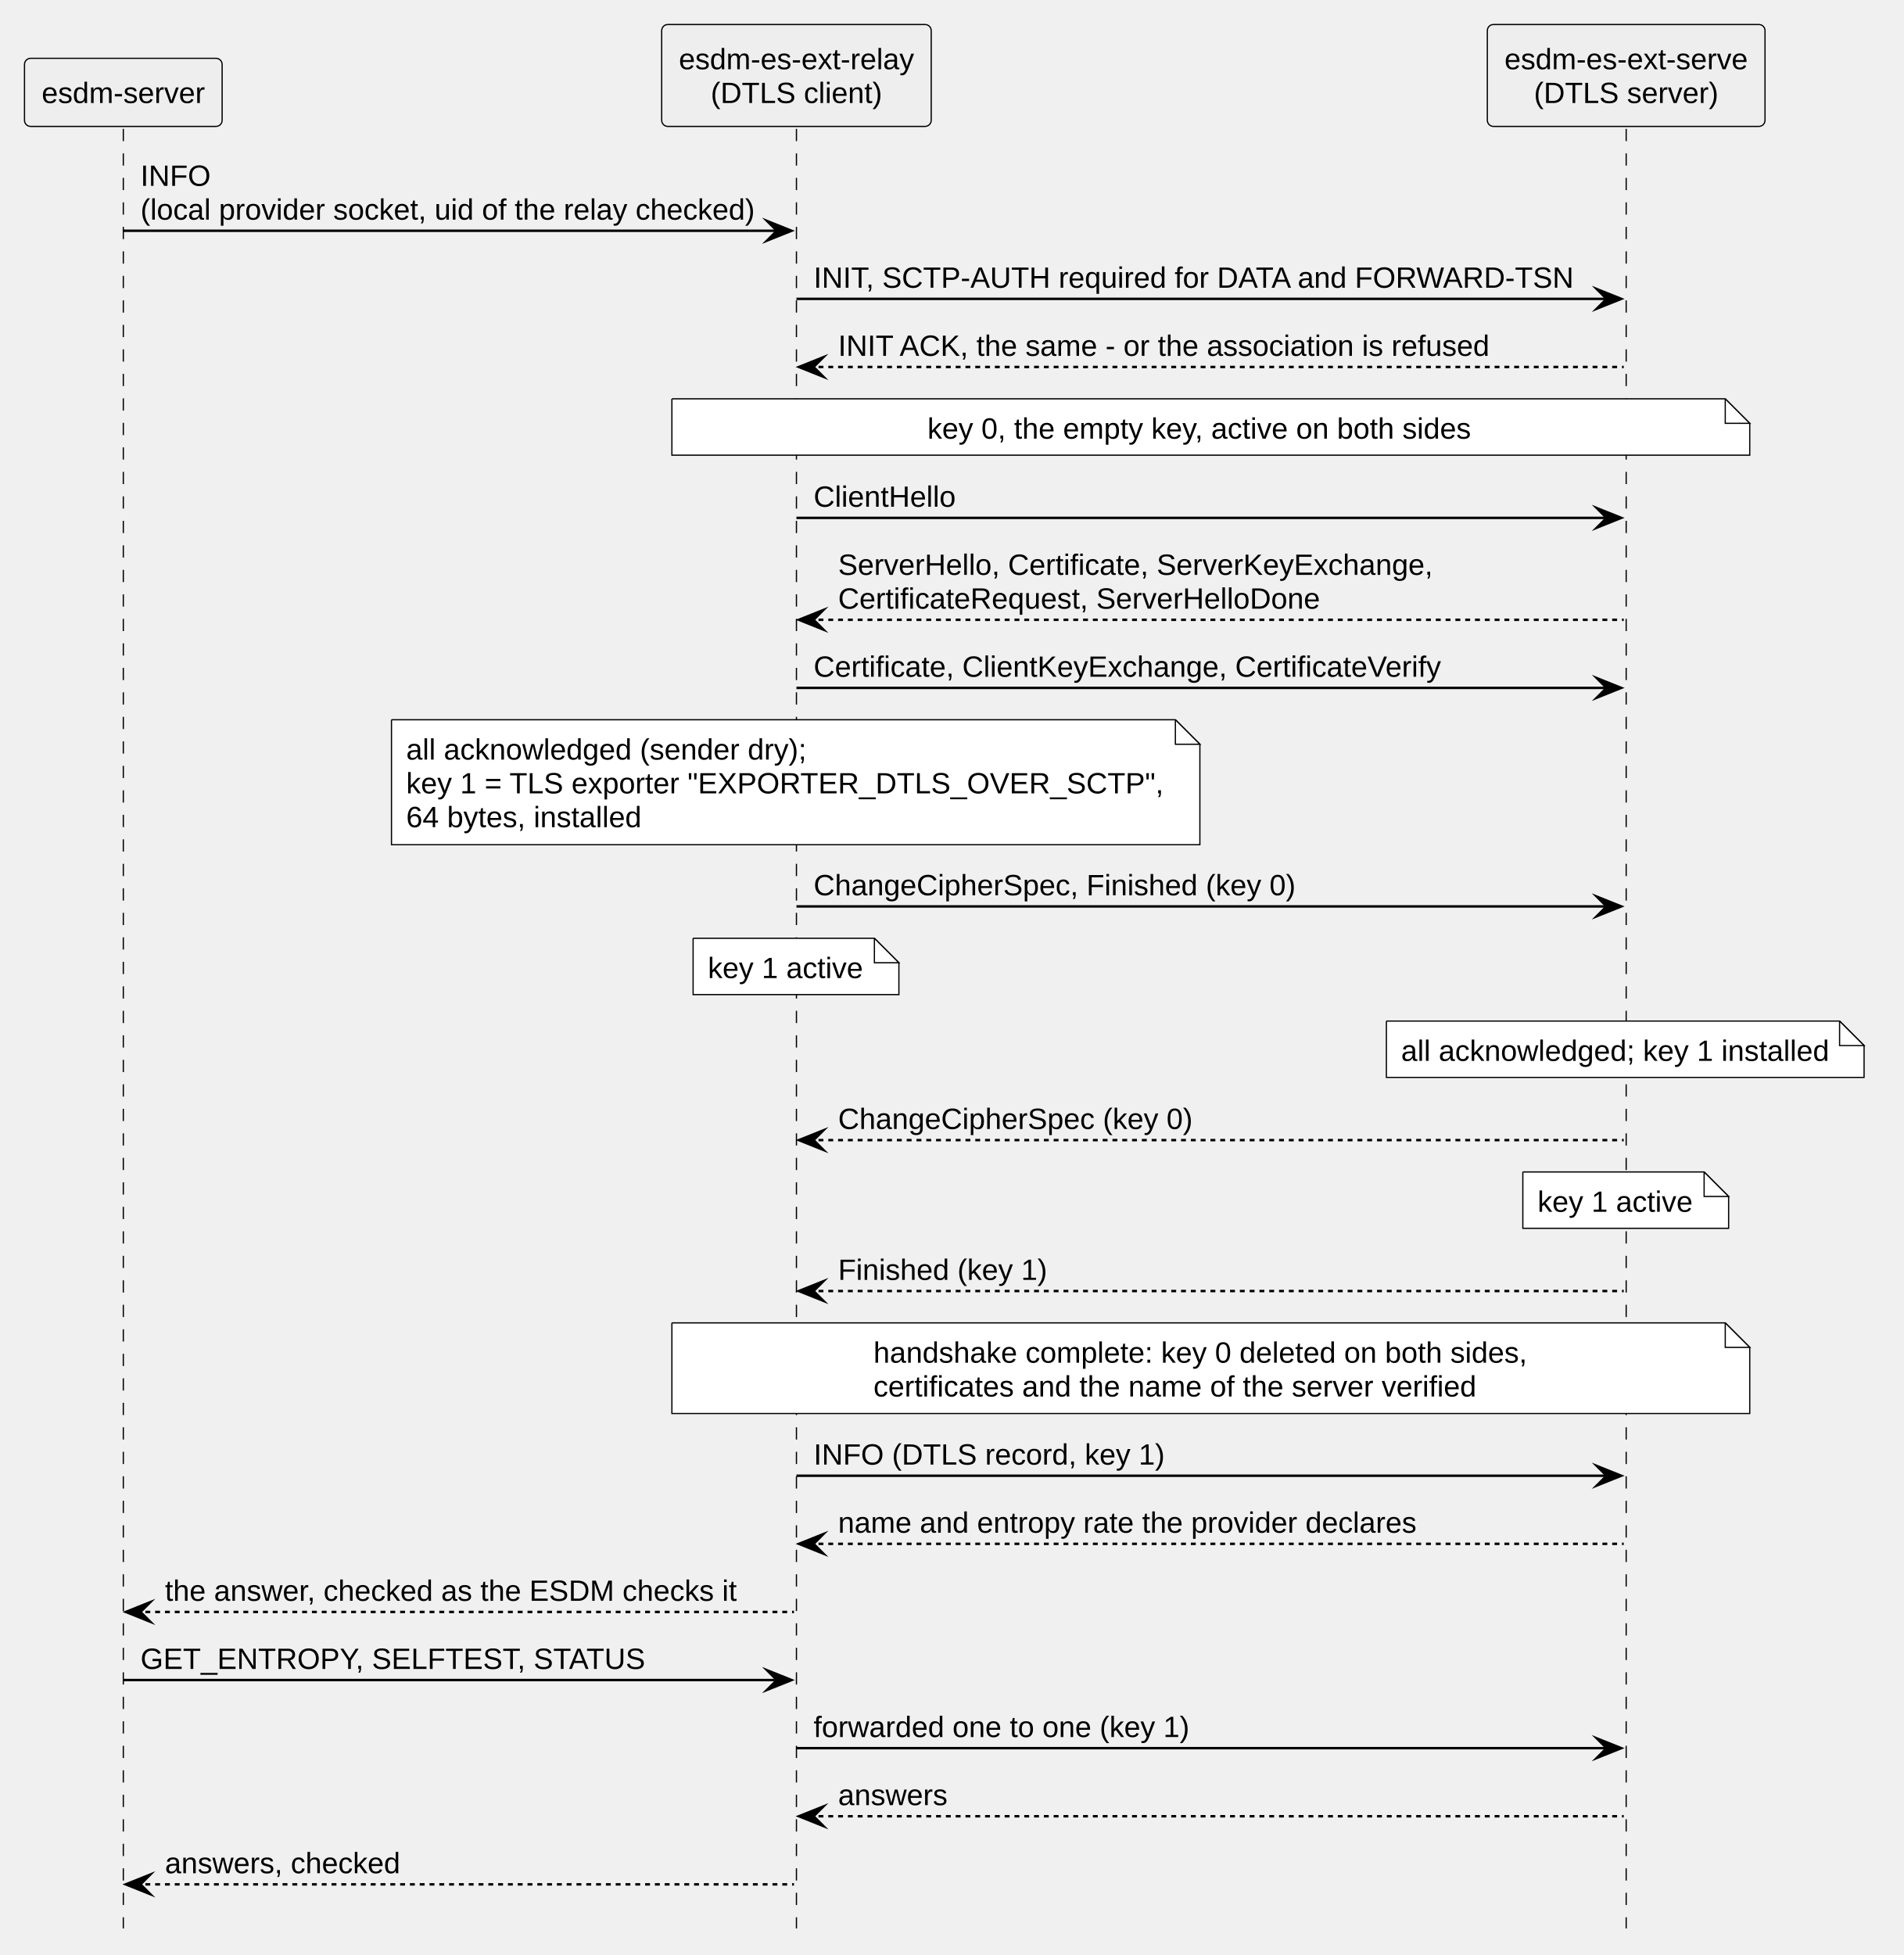
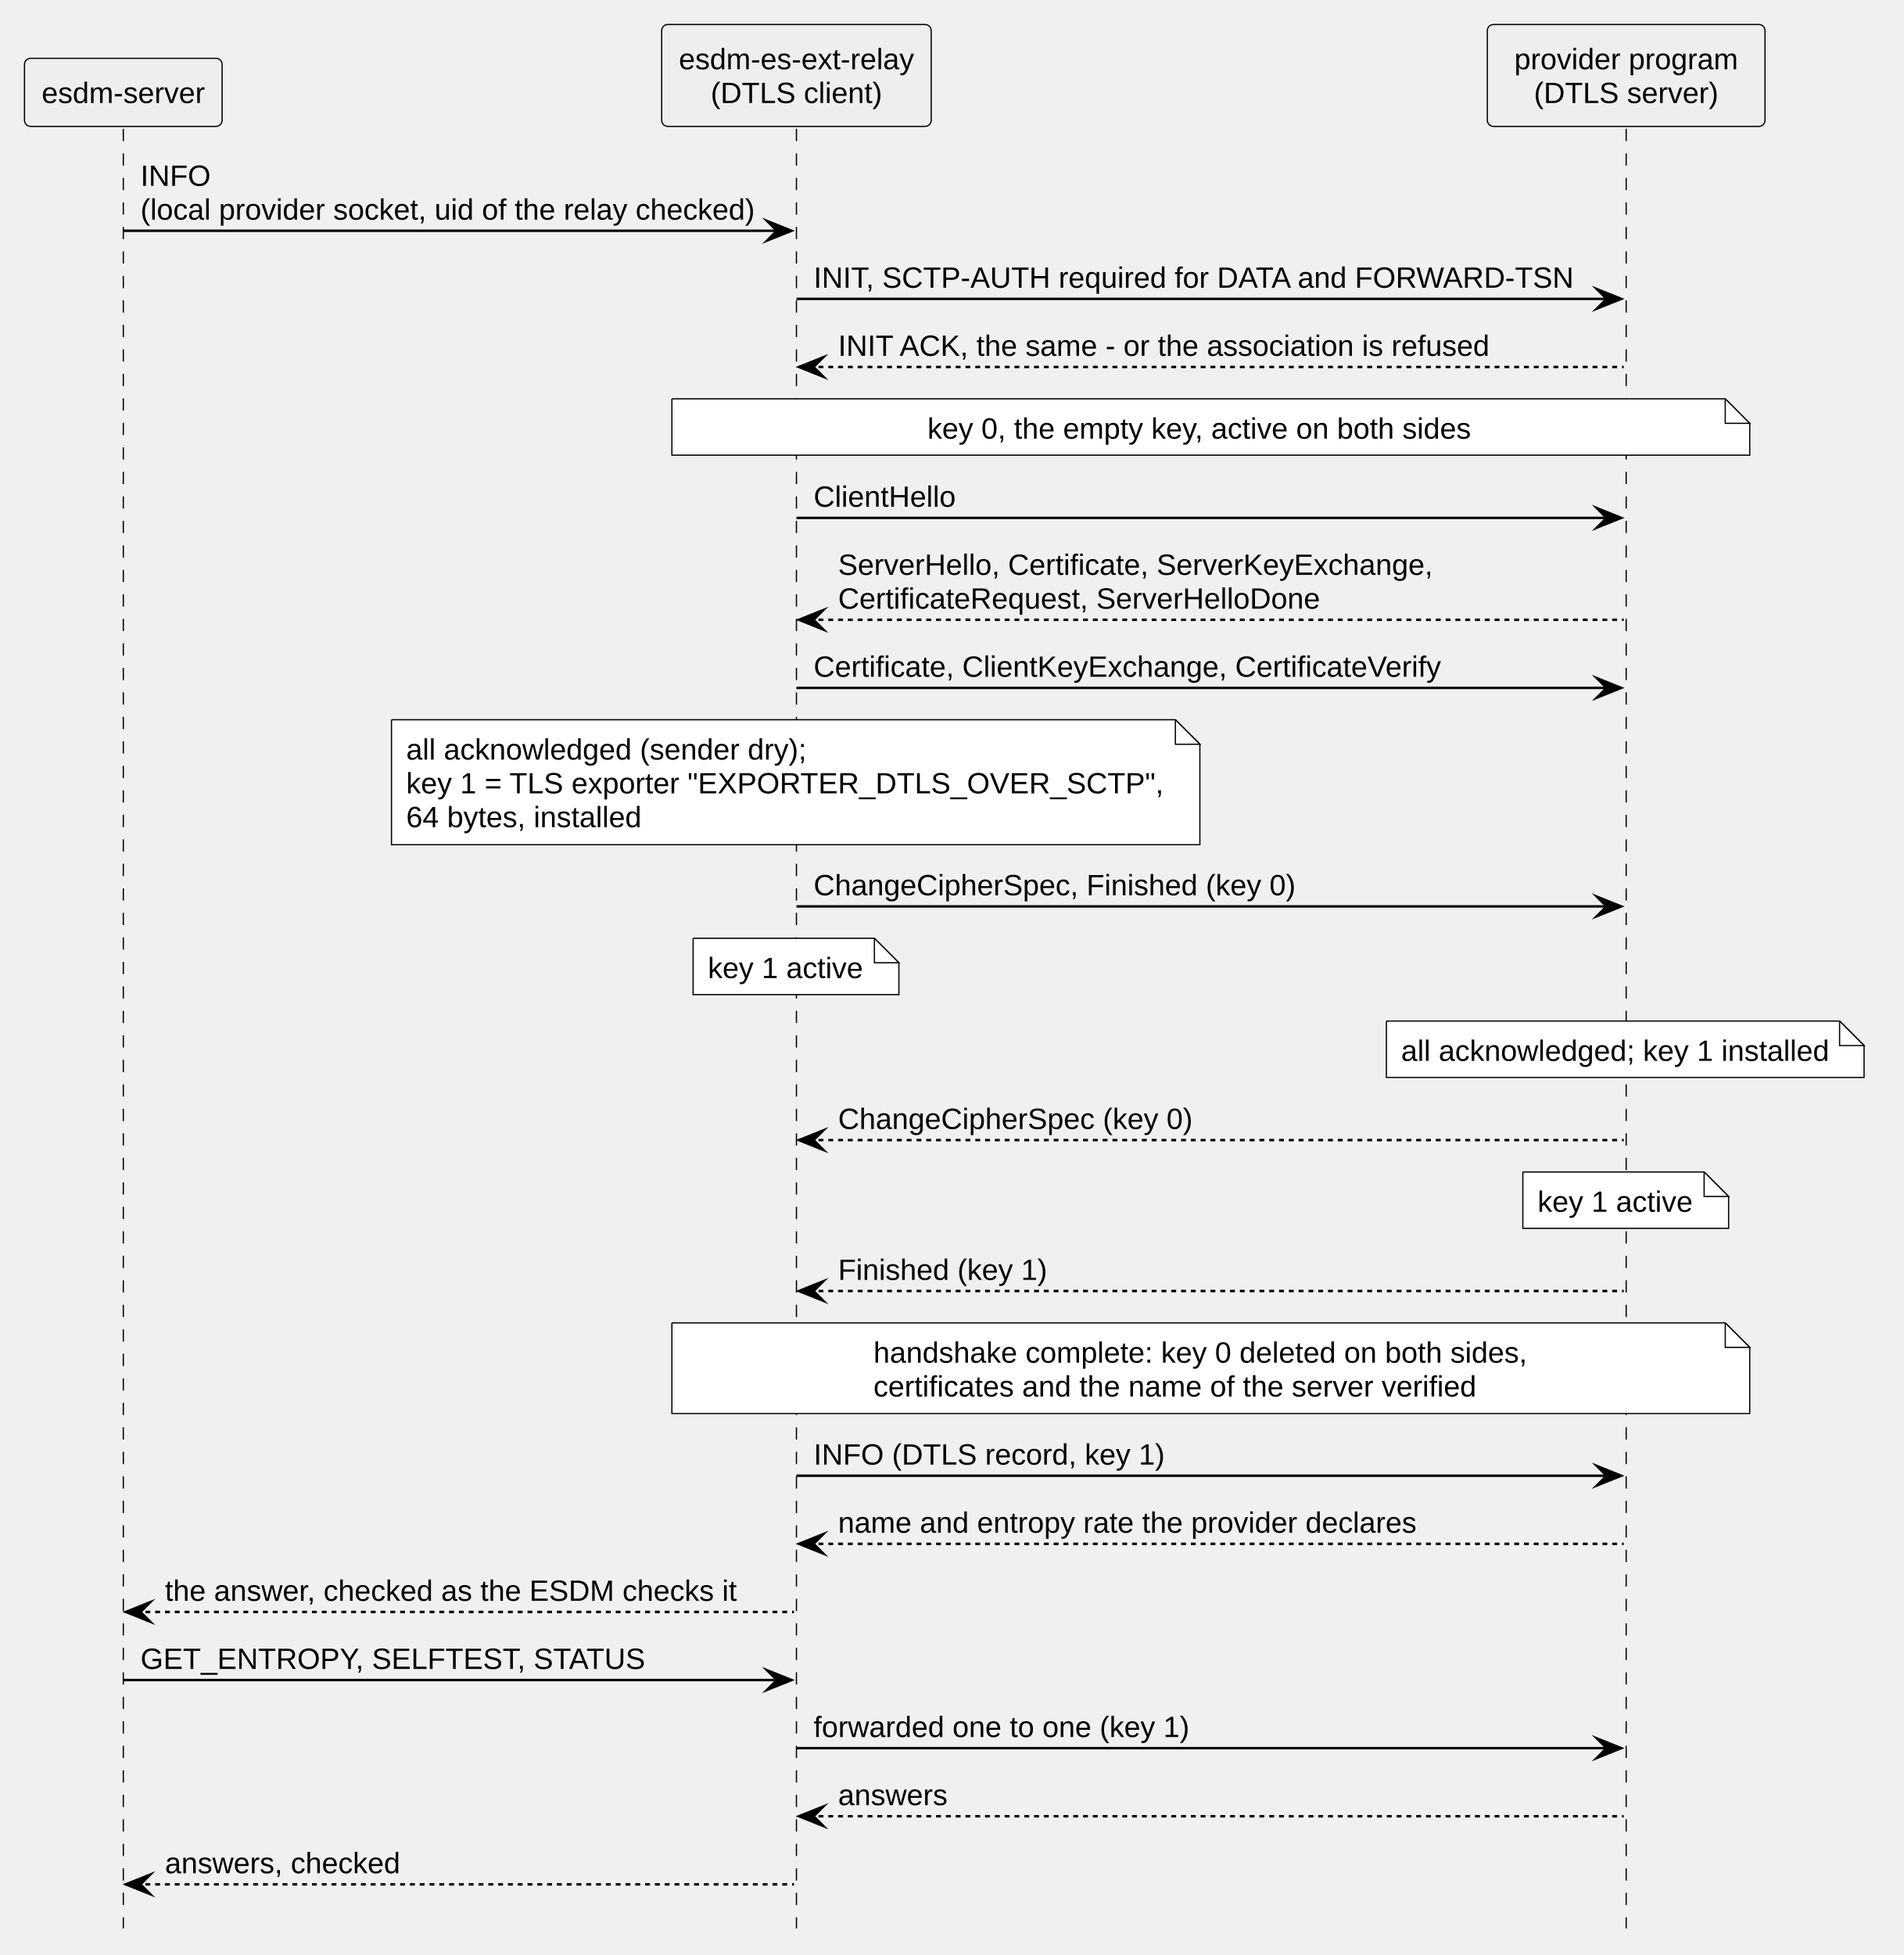
<svg xmlns="http://www.w3.org/2000/svg" version="1.1" data-diagram-type="SEQUENCE" style="width:777px;height:798px;background:#FFFFFF;" width="777px" height="798px" viewBox="0 0 777 798" zoomAndPan="magnify" preserveAspectRatio="none" contentStyleType="text/css">
  <defs />
  <g font-family="sans-serif" lengthAdjust="spacing">
    <g>
      <rect x="46.84" y="52.598" width="8" height="734.568" fill="#000" fill-opacity="0" />
      <line x1="50.34" y1="52.598" x2="50.34" y2="787.166" style="stroke:#000;stroke-width:0.5;stroke-dasharray:5,5;" />
    </g>
    <g>
      <rect x="321.627" y="52.598" width="8" height="734.568" fill="#000" fill-opacity="0" />
      <line x1="325.127" y1="52.598" x2="325.127" y2="787.166" style="stroke:#000;stroke-width:0.5;stroke-dasharray:5,5;" />
    </g>
    <g>
      <rect x="660.34" y="52.598" width="8" height="734.568" fill="#000" fill-opacity="0" />
      <line x1="663.84" y1="52.598" x2="663.84" y2="787.166" style="stroke:#000;stroke-width:0.5;stroke-dasharray:5,5;" />
    </g>
    <rect x="10" y="23.799" width="80.68" height="27.799" fill="#EEE" style="stroke:#000;stroke-width:0.5;" rx="2.5" ry="2.5" />
    <text x="17" y="42.055" fill="#000" font-size="12" textLength="66.68" font-family="'Liberation Sans'">esdm-server</text>
    <rect x="270.115" y="10" width="110.023" height="41.598" fill="#EEE" style="stroke:#000;stroke-width:0.5;" rx="2.5" ry="2.5" />
    <text x="277.115" y="28.256" fill="#000" font-size="12" textLength="96.023" font-family="'Liberation Sans'">esdm-es-ext-relay</text>
    <text x="290.12" y="42.055" fill="#000" font-size="12" textLength="70.014" font-family="'Liberation Sans'">(DTLS client)</text>
    <rect x="607.161" y="10" width="113.357" height="41.598" fill="#EEE" style="stroke:#000;stroke-width:0.5;" rx="2.5" ry="2.5" />
-     <text x="614.161" y="28.256" fill="#000" font-size="12" textLength="99.357" font-family="'Liberation Sans'">esdm-es-ext-serve</text>
+     <text x="618.162" y="28.256" fill="#000" font-size="12" textLength="91.356" font-family="'Liberation Sans'">provider program</text>
    <text x="626.17" y="42.055" fill="#000" font-size="12" textLength="75.34" font-family="'Liberation Sans'">(DTLS server)</text>
    <polygon points="313.127,90.195,323.127,94.195,313.127,98.195,317.127,94.195" fill="#000" style="stroke:#000;stroke-width:1;stroke-linejoin:miter;stroke-miterlimit:10;" />
    <line x1="50.34" y1="94.195" x2="319.127" y2="94.195" style="stroke:#000;stroke-width:1;" />
    <text x="57.34" y="75.854" fill="#000" font-size="12" textLength="28.664" font-family="'Liberation Sans'">INFO</text>
    <text x="57.34" y="89.652" fill="#000" font-size="12" textLength="250.787" font-family="'Liberation Sans'">(local provider socket, uid of the relay checked)</text>
    <polygon points="651.84,117.994,661.84,121.994,651.84,125.994,655.84,121.994" fill="#000" style="stroke:#000;stroke-width:1;stroke-linejoin:miter;stroke-miterlimit:10;" />
    <line x1="325.127" y1="121.994" x2="657.84" y2="121.994" style="stroke:#000;stroke-width:1;" />
    <text x="332.127" y="117.451" fill="#000" font-size="12" textLength="314.713" font-family="'Liberation Sans'">INIT, SCTP-AUTH required for DATA and FORWARD-TSN</text>
    <polygon points="336.127,145.793,326.127,149.793,336.127,153.793,332.127,149.793" fill="#000" style="stroke:#000;stroke-width:1;stroke-linejoin:miter;stroke-miterlimit:10;" />
    <line x1="330.127" y1="149.793" x2="662.84" y2="149.793" style="stroke:#000;stroke-width:1;stroke-dasharray:2,2;" />
    <text x="342.127" y="145.25" fill="#000" font-size="12" textLength="266.777" font-family="'Liberation Sans'">INIT ACK, the same - or the association is refused</text>
    <path d="M274.282,162.793 L274.282,185.793 L714.282,185.793 L714.282,172.793 L704.282,162.793 L274.282,162.793" style="stroke:#000;stroke-width:0.5;" fill="#FFF" />
    <path d="M704.282,162.793 L704.282,172.793 L714.282,172.793 L704.282,162.793" style="stroke:#000;stroke-width:0.5;" fill="#FFF" />
    <text x="378.591" y="179.049" fill="#000" font-size="12" textLength="222.785" font-family="'Liberation Sans'">key 0, the empty key, active on both sides</text>
    <polygon points="651.84,207.391,661.84,211.391,651.84,215.391,655.84,211.391" fill="#000" style="stroke:#000;stroke-width:1;stroke-linejoin:miter;stroke-miterlimit:10;" />
    <line x1="325.127" y1="211.391" x2="657.84" y2="211.391" style="stroke:#000;stroke-width:1;" />
    <text x="332.127" y="206.848" fill="#000" font-size="12" textLength="58.025" font-family="'Liberation Sans'">ClientHello</text>
    <polygon points="336.127,248.988,326.127,252.988,336.127,256.988,332.127,252.988" fill="#000" style="stroke:#000;stroke-width:1;stroke-linejoin:miter;stroke-miterlimit:10;" />
    <line x1="330.127" y1="252.988" x2="662.84" y2="252.988" style="stroke:#000;stroke-width:1;stroke-dasharray:2,2;" />
    <text x="342.127" y="234.646" fill="#000" font-size="12" textLength="242.771" font-family="'Liberation Sans'">ServerHello, Certificate, ServerKeyExchange,</text>
    <text x="342.127" y="248.445" fill="#000" font-size="12" textLength="196.758" font-family="'Liberation Sans'">CertificateRequest, ServerHelloDone</text>
    <polygon points="651.84,276.787,661.84,280.787,651.84,284.787,655.84,280.787" fill="#000" style="stroke:#000;stroke-width:1;stroke-linejoin:miter;stroke-miterlimit:10;" />
    <line x1="325.127" y1="280.787" x2="657.84" y2="280.787" style="stroke:#000;stroke-width:1;" />
    <text x="332.127" y="276.244" fill="#000" font-size="12" textLength="256.775" font-family="'Liberation Sans'">Certificate, ClientKeyExchange, CertificateVerify</text>
    <path d="M159.813,293.787 L159.813,344.787 L489.813,344.787 L489.813,303.787 L479.813,293.787 L159.813,293.787" style="stroke:#000;stroke-width:0.5;" fill="#FFF" />
    <path d="M479.813,293.787 L479.813,303.787 L489.813,303.787 L479.813,293.787" style="stroke:#000;stroke-width:0.5;" fill="#FFF" />
    <text x="165.813" y="310.043" fill="#000" font-size="12" textLength="163.418" font-family="'Liberation Sans'">all acknowledged (sender dry);</text>
    <text x="165.813" y="323.842" fill="#000" font-size="12" textLength="309.627" font-family="'Liberation Sans'">key 1 = TLS exporter "EXPORTER_DTLS_OVER_SCTP",</text>
    <text x="165.813" y="337.641" fill="#000" font-size="12" textLength="96.059" font-family="'Liberation Sans'">64 bytes, installed</text>
    <polygon points="651.84,365.982,661.84,369.982,651.84,373.982,655.84,369.982" fill="#000" style="stroke:#000;stroke-width:1;stroke-linejoin:miter;stroke-miterlimit:10;" />
    <line x1="325.127" y1="369.982" x2="657.84" y2="369.982" style="stroke:#000;stroke-width:1;" />
    <text x="332.127" y="365.439" fill="#000" font-size="12" textLength="196.77" font-family="'Liberation Sans'">ChangeCipherSpec, Finished (key 0)</text>
    <path d="M282.945,382.982 L282.945,405.982 L366.945,405.982 L366.945,392.982 L356.945,382.982 L282.945,382.982" style="stroke:#000;stroke-width:0.5;" fill="#FFF" />
    <path d="M356.945,382.982 L356.945,392.982 L366.945,392.982 L356.945,382.982" style="stroke:#000;stroke-width:0.5;" fill="#FFF" />
    <text x="288.945" y="399.238" fill="#000" font-size="12" textLength="63.363" font-family="'Liberation Sans'">key 1 active</text>
    <path d="M565.953,416.781 L565.953,439.781 L760.953,439.781 L760.953,426.781 L750.953,416.781 L565.953,416.781" style="stroke:#000;stroke-width:0.5;" fill="#FFF" />
    <path d="M750.953,416.781 L750.953,426.781 L760.953,426.781 L750.953,416.781" style="stroke:#000;stroke-width:0.5;" fill="#FFF" />
    <text x="571.953" y="433.037" fill="#000" font-size="12" textLength="174.773" font-family="'Liberation Sans'">all acknowledged; key 1 installed</text>
    <polygon points="336.127,461.379,326.127,465.379,336.127,469.379,332.127,465.379" fill="#000" style="stroke:#000;stroke-width:1;stroke-linejoin:miter;stroke-miterlimit:10;" />
    <line x1="330.127" y1="465.379" x2="662.84" y2="465.379" style="stroke:#000;stroke-width:1;stroke-dasharray:2,2;" />
    <text x="342.127" y="460.836" fill="#000" font-size="12" textLength="144.744" font-family="'Liberation Sans'">ChangeCipherSpec (key 0)</text>
    <path d="M621.658,478.379 L621.658,501.379 L705.658,501.379 L705.658,488.379 L695.658,478.379 L621.658,478.379" style="stroke:#000;stroke-width:0.5;" fill="#FFF" />
    <path d="M695.658,478.379 L695.658,488.379 L705.658,488.379 L695.658,478.379" style="stroke:#000;stroke-width:0.5;" fill="#FFF" />
    <text x="627.658" y="494.635" fill="#000" font-size="12" textLength="63.363" font-family="'Liberation Sans'">key 1 active</text>
    <polygon points="336.127,522.977,326.127,526.977,336.127,530.977,332.127,526.977" fill="#000" style="stroke:#000;stroke-width:1;stroke-linejoin:miter;stroke-miterlimit:10;" />
    <line x1="330.127" y1="526.977" x2="662.84" y2="526.977" style="stroke:#000;stroke-width:1;stroke-dasharray:2,2;" />
    <text x="342.127" y="522.434" fill="#000" font-size="12" textLength="85.365" font-family="'Liberation Sans'">Finished (key 1)</text>
    <path d="M274.282,539.977 L274.282,576.977 L714.282,576.977 L714.282,549.977 L704.282,539.977 L274.282,539.977" style="stroke:#000;stroke-width:0.5;" fill="#FFF" />
    <path d="M704.282,539.977 L704.282,549.977 L714.282,549.977 L704.282,539.977" style="stroke:#000;stroke-width:0.5;" fill="#FFF" />
    <text x="356.56" y="556.232" fill="#000" font-size="12" textLength="266.848" font-family="'Liberation Sans'">handshake complete: key 0 deleted on both sides,</text>
    <text x="356.56" y="570.031" fill="#000" font-size="12" textLength="246.123" font-family="'Liberation Sans'">certificates and the name of the server verified</text>
    <polygon points="651.84,598.373,661.84,602.373,651.84,606.373,655.84,602.373" fill="#000" style="stroke:#000;stroke-width:1;stroke-linejoin:miter;stroke-miterlimit:10;" />
    <line x1="325.127" y1="602.373" x2="657.84" y2="602.373" style="stroke:#000;stroke-width:1;" />
    <text x="332.127" y="597.83" fill="#000" font-size="12" textLength="143.361" font-family="'Liberation Sans'">INFO (DTLS record, key 1)</text>
    <polygon points="336.127,626.172,326.127,630.172,336.127,634.172,332.127,630.172" fill="#000" style="stroke:#000;stroke-width:1;stroke-linejoin:miter;stroke-miterlimit:10;" />
    <line x1="330.127" y1="630.172" x2="662.84" y2="630.172" style="stroke:#000;stroke-width:1;stroke-dasharray:2,2;" />
    <text x="342.127" y="625.629" fill="#000" font-size="12" textLength="236.139" font-family="'Liberation Sans'">name and entropy rate the provider declares</text>
    <polygon points="61.34,653.971,51.34,657.971,61.34,661.971,57.34,657.971" fill="#000" style="stroke:#000;stroke-width:1;stroke-linejoin:miter;stroke-miterlimit:10;" />
    <line x1="55.34" y1="657.971" x2="324.127" y2="657.971" style="stroke:#000;stroke-width:1;stroke-dasharray:2,2;" />
    <text x="67.34" y="653.428" fill="#000" font-size="12" textLength="234.105" font-family="'Liberation Sans'">the answer, checked as the ESDM checks it</text>
    <polygon points="313.127,681.77,323.127,685.77,313.127,689.77,317.127,685.77" fill="#000" style="stroke:#000;stroke-width:1;stroke-linejoin:miter;stroke-miterlimit:10;" />
    <line x1="50.34" y1="685.77" x2="319.127" y2="685.77" style="stroke:#000;stroke-width:1;" />
    <text x="57.34" y="681.227" fill="#000" font-size="12" textLength="210.703" font-family="'Liberation Sans'">GET_ENTROPY, SELFTEST, STATUS</text>
    <polygon points="651.84,709.568,661.84,713.568,651.84,717.568,655.84,713.568" fill="#000" style="stroke:#000;stroke-width:1;stroke-linejoin:miter;stroke-miterlimit:10;" />
    <line x1="325.127" y1="713.568" x2="657.84" y2="713.568" style="stroke:#000;stroke-width:1;" />
    <text x="332.127" y="709.025" fill="#000" font-size="12" textLength="153.422" font-family="'Liberation Sans'">forwarded one to one (key 1)</text>
    <polygon points="336.127,737.367,326.127,741.367,336.127,745.367,332.127,741.367" fill="#000" style="stroke:#000;stroke-width:1;stroke-linejoin:miter;stroke-miterlimit:10;" />
    <line x1="330.127" y1="741.367" x2="662.84" y2="741.367" style="stroke:#000;stroke-width:1;stroke-dasharray:2,2;" />
    <text x="342.127" y="736.824" fill="#000" font-size="12" textLength="44.684" font-family="'Liberation Sans'">answers</text>
    <polygon points="61.34,765.166,51.34,769.166,61.34,773.166,57.34,769.166" fill="#000" style="stroke:#000;stroke-width:1;stroke-linejoin:miter;stroke-miterlimit:10;" />
    <line x1="55.34" y1="769.166" x2="324.127" y2="769.166" style="stroke:#000;stroke-width:1;stroke-dasharray:2,2;" />
    <text x="67.34" y="764.623" fill="#000" font-size="12" textLength="96.047" font-family="'Liberation Sans'">answers, checked</text>
  </g>
</svg>
